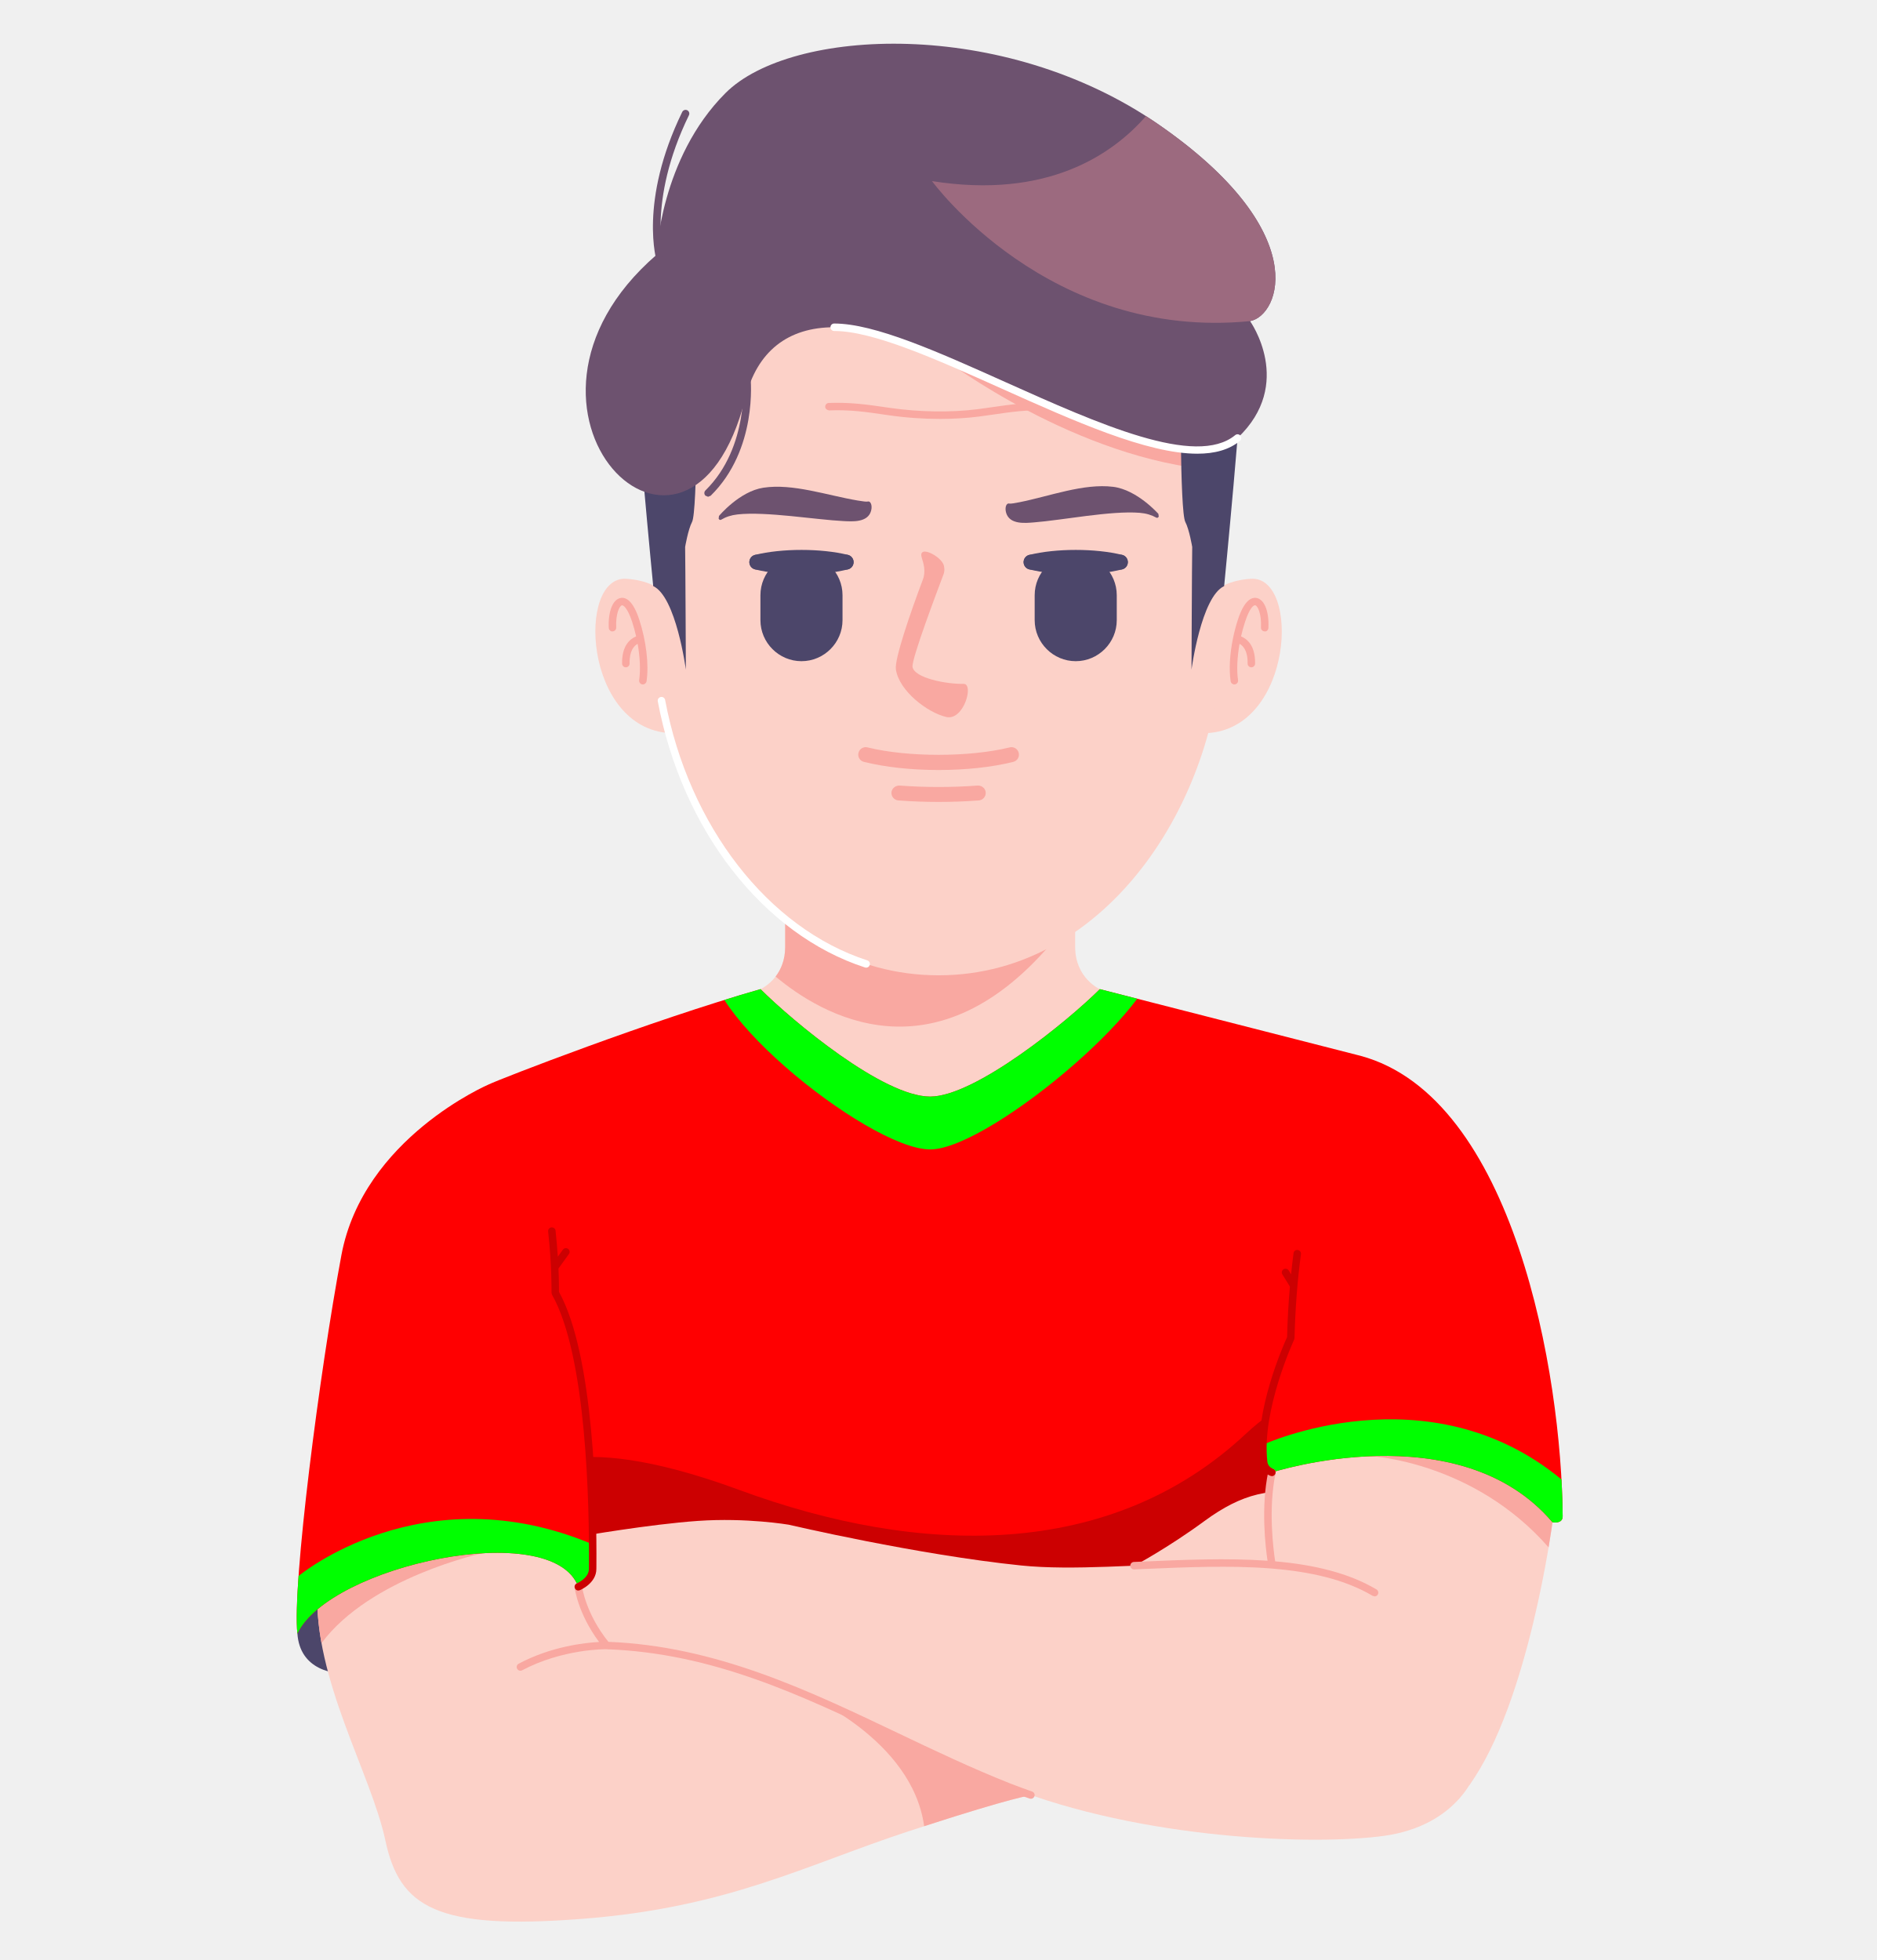
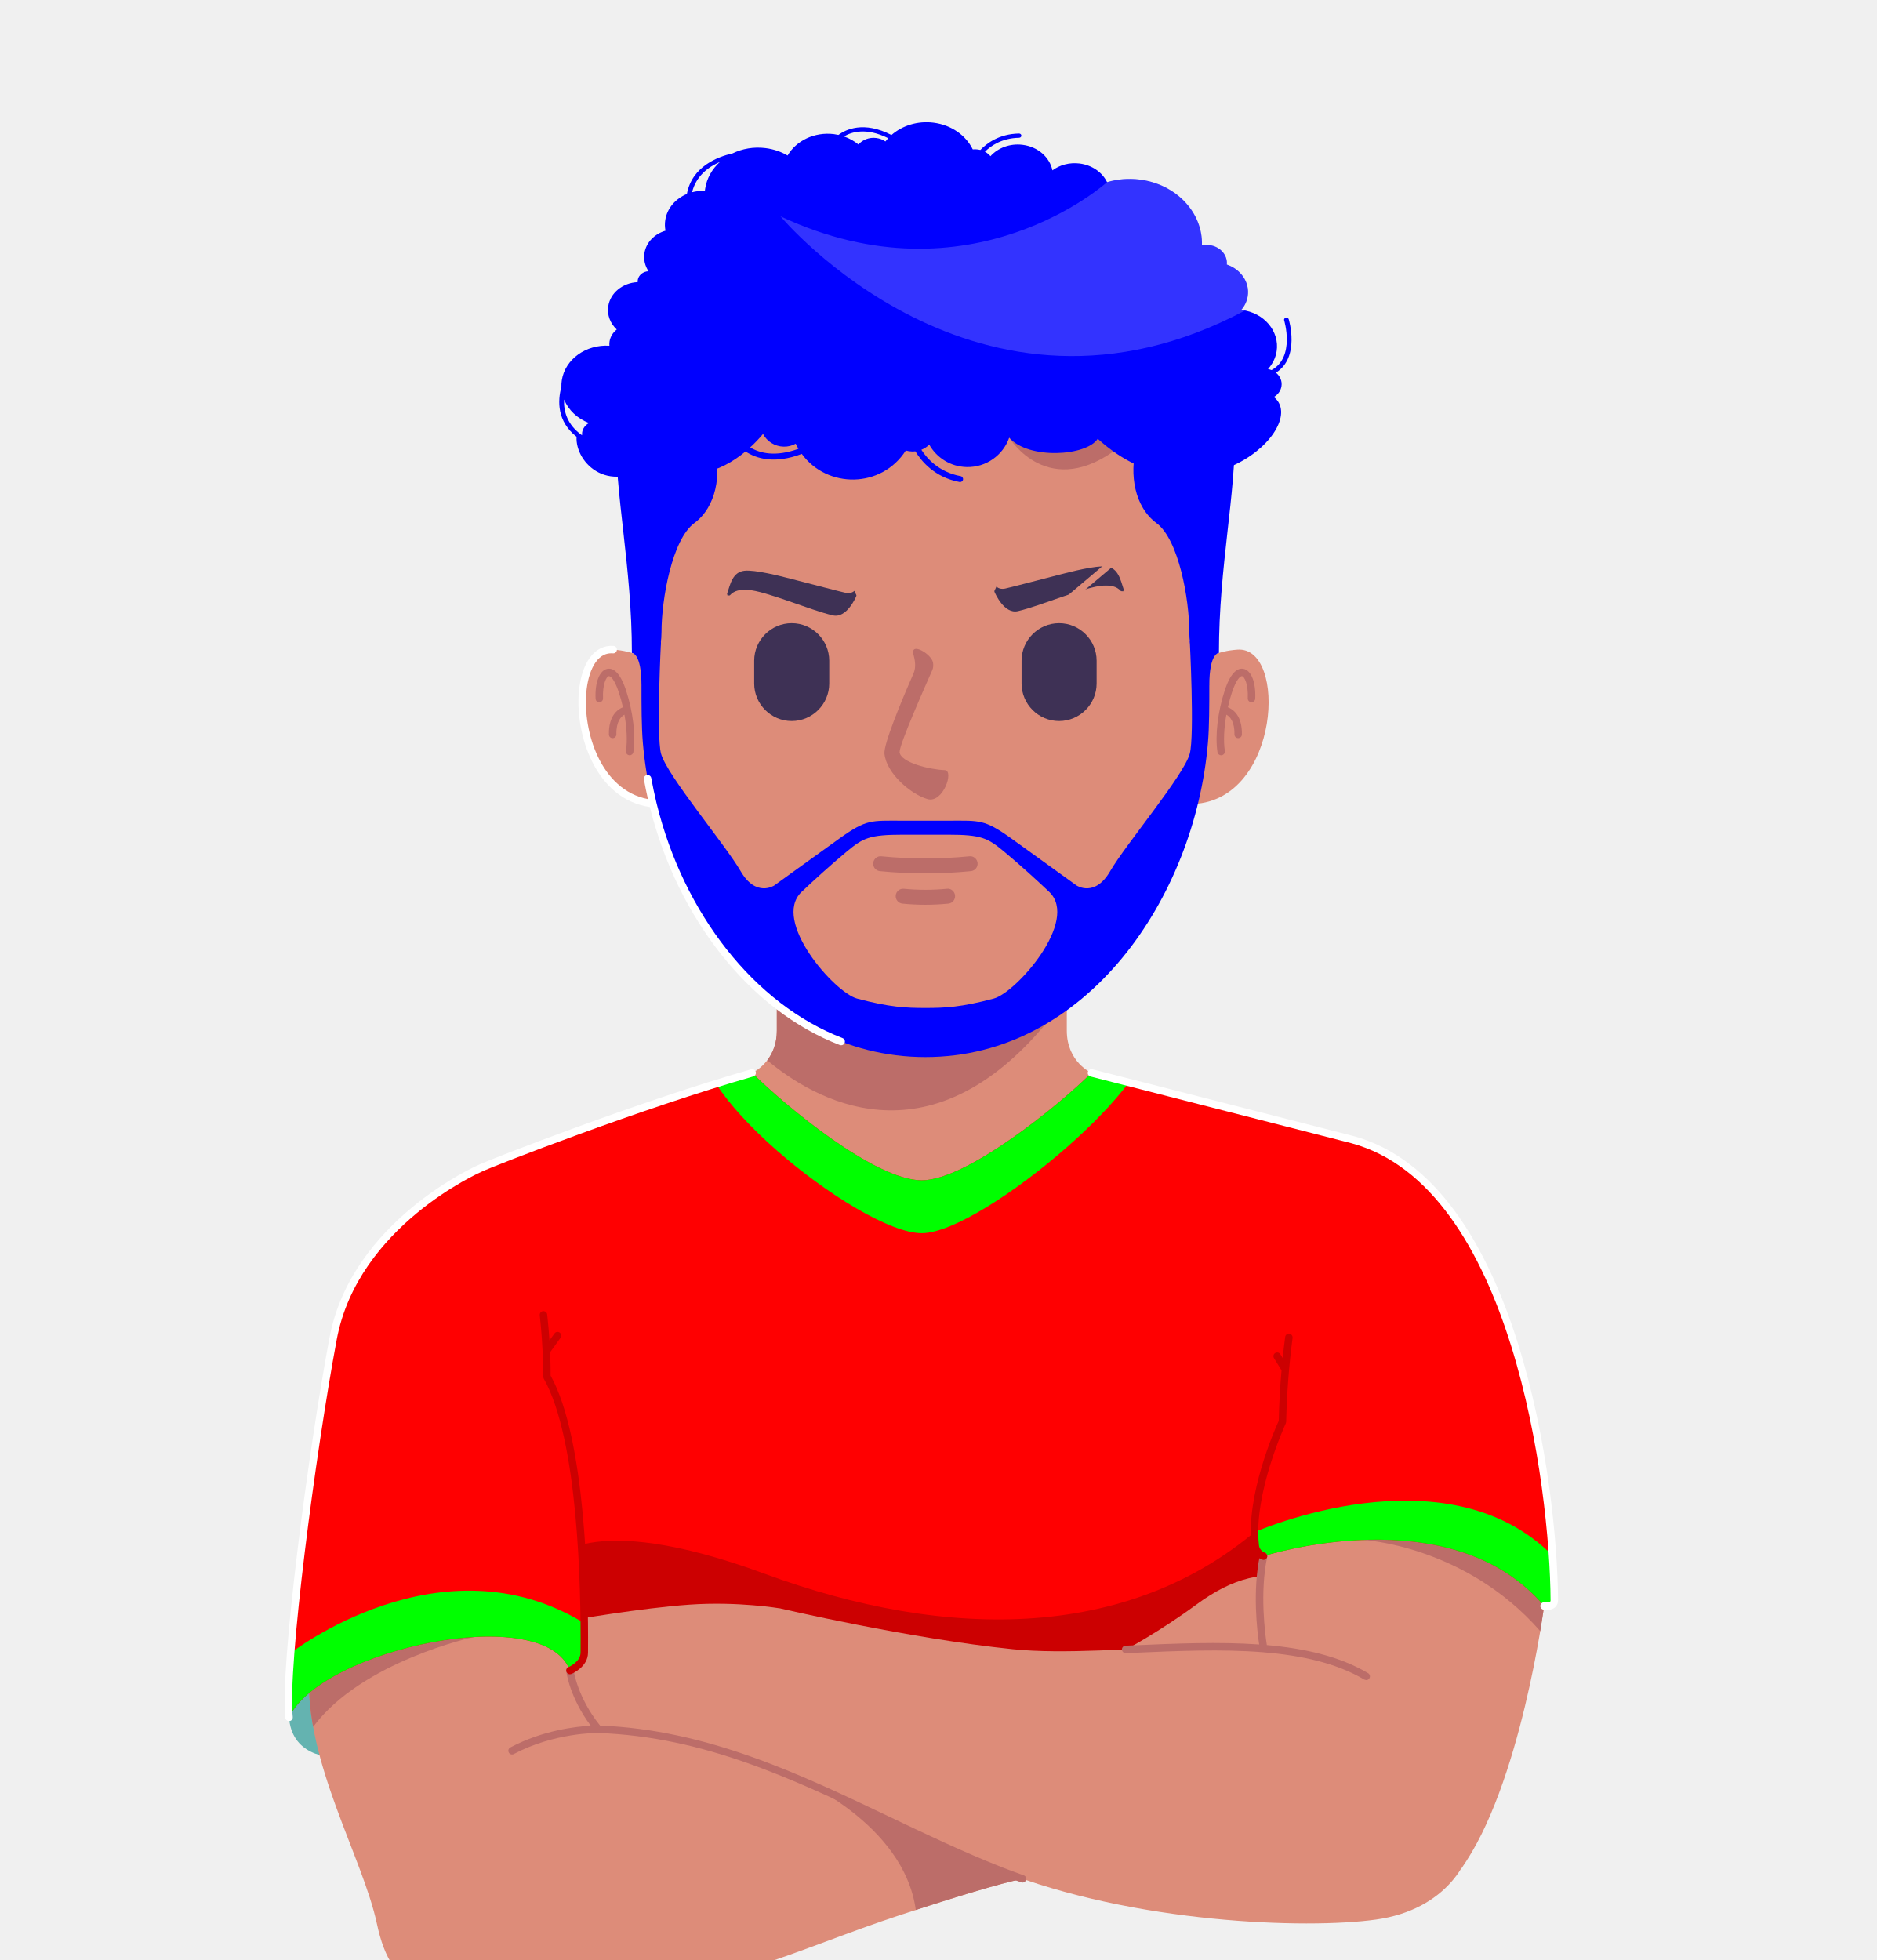
<svg xmlns="http://www.w3.org/2000/svg" width="224" height="234" viewBox="0 0 224 234" fill="none">
-   <path fill-rule="evenodd" clip-rule="evenodd" d="M42.596 199.789C39.719 200.091 35.803 199.293 35.504 195.036C35.203 190.776 39.583 190.528 39.665 190.66C39.751 190.792 42.776 196.204 42.776 196.317L42.596 199.789Z" fill="#4C466A" />
-   <path fill-rule="evenodd" clip-rule="evenodd" d="M93.737 138.085H128.355V121.471C130.487 120.765 132.736 119.904 132.736 119.904L131.299 118.092C131.299 118.092 128.355 116.803 128.355 113.043V81.063H93.737V113.043C93.737 116.803 90.792 118.092 90.792 118.092L89.356 119.904C89.356 119.904 91.604 120.765 93.737 121.471V138.085Z" fill="#FCD1C8" />
-   <path fill-rule="evenodd" clip-rule="evenodd" d="M93.737 102.745V113.043C93.737 114.64 93.205 115.792 92.593 116.587C97.977 121.109 111.735 129.408 126.075 111.948L104.097 99.091C104.097 99.091 98.355 101.144 93.737 102.745Z" fill="#F9A8A1" />
-   <path fill-rule="evenodd" clip-rule="evenodd" d="M58.339 129.472C59.716 128.804 77.651 121.841 90.792 118.092C94.629 121.921 105.413 130.919 111.044 130.919C116.408 130.919 127.464 121.921 131.299 118.092L162.401 126.047V187.827L161.369 199.658H63.24L58.339 129.472Z" fill="#FF0001" />
-   <path fill-rule="evenodd" clip-rule="evenodd" d="M74.749 199.658H63.24L61.753 178.367C62.407 177.188 62.817 176.474 62.817 176.474C62.817 176.474 66.689 169.932 88.276 177.888C109.863 185.844 132.589 186.28 148.713 171.193C164.836 156.109 162.101 190.239 161.159 190.239C160.216 190.239 120.616 194.956 115.525 195.899C112.481 196.46 91.525 198.64 74.749 199.658Z" fill="#CC0001" />
-   <path fill-rule="evenodd" clip-rule="evenodd" d="M94.144 182.029C94.144 182.029 89.139 181.172 83.324 181.577C77.508 181.982 69.26 183.425 69.26 183.425L66.331 188.339L69.396 197.893C69.396 197.893 72.776 199.381 74.443 198.255C76.112 197.127 94.639 187.167 94.144 182.029Z" fill="#FCD1C8" />
-   <path fill-rule="evenodd" clip-rule="evenodd" d="M69.039 189.445C69.039 189.445 69.441 192.849 72.415 196.453L80.8 194.019L108.927 195.731L123.101 214.323C123.101 214.323 120.825 214.57 108.477 218.629C96.125 222.684 86.929 227.735 69.531 229.085C52.132 230.44 47.713 227.735 46.001 219.711C44.288 211.687 37.437 200.509 37.888 189.781C38.339 179.055 55.739 178.963 55.739 178.963C55.739 178.963 69.352 181.035 69.039 189.445Z" fill="#FCD1C8" />
-   <path fill-rule="evenodd" clip-rule="evenodd" d="M110.711 198.07L123.102 214.323C123.102 214.323 121.055 214.546 110.327 218.025C108.893 207.599 96.043 202.287 96.043 202.287L109.24 197.727C109.743 197.84 110.232 197.956 110.711 198.07Z" fill="#F9A8A1" />
-   <path fill-rule="evenodd" clip-rule="evenodd" d="M38.382 196.169C37.996 194.041 37.8 191.904 37.888 189.781C38.216 181.956 47.557 179.791 52.593 179.192L57.576 185.44C57.576 185.44 44.208 188.321 38.382 196.169Z" fill="#F9A8A1" />
-   <path fill-rule="evenodd" clip-rule="evenodd" d="M132.184 188.88L135.441 186.92C135.441 186.92 139.395 184.821 143.812 181.576C148.231 178.332 151.927 177.429 156.615 178.511C161.303 179.593 162.401 185.093 162.401 185.093C162.401 185.093 159.229 193.205 156.344 191.853C153.459 190.503 132.184 188.88 132.184 188.88Z" fill="#FCD1C8" />
-   <path fill-rule="evenodd" clip-rule="evenodd" d="M185.334 181.737C185.334 181.737 182.535 203.268 175.391 213.157L151.852 186.828C151.852 186.828 150.764 180.905 151.842 175.789C152.92 170.672 152.92 170.672 152.92 170.672C152.92 170.672 173.835 166.974 174.827 167.516C175.818 168.057 185.284 176.169 185.334 181.737Z" fill="#FCD1C8" />
-   <path fill-rule="evenodd" clip-rule="evenodd" d="M185.334 181.737C185.334 181.737 185.186 182.872 184.872 184.736C175.919 174.484 163.7 173.849 163.7 173.849L167.522 168.265C171.315 167.7 174.458 167.312 174.827 167.516C175.818 168.057 185.284 176.169 185.334 181.737Z" fill="#F9A8A1" />
-   <path fill-rule="evenodd" clip-rule="evenodd" d="M186.552 181.017C186.44 164.175 180.779 130.987 162.401 126.047C162.401 126.047 154.639 137.203 154.096 159.741C154.096 159.741 150.131 168.216 150.852 174.525C150.852 174.525 150.896 175.427 151.841 175.789C151.841 175.789 174.155 168.576 185.333 181.737C185.333 181.737 186.573 181.987 186.552 181.017Z" fill="#FF0001" />
-   <path fill-rule="evenodd" clip-rule="evenodd" d="M186.552 181.017C186.544 179.656 186.497 178.182 186.412 176.629C170.464 163.423 150.789 172.476 150.768 172.484C150.753 173.181 150.776 173.865 150.852 174.525C150.852 174.525 150.896 175.427 151.841 175.789C151.841 175.789 174.155 168.576 185.333 181.737C185.333 181.737 186.573 181.987 186.552 181.017Z" fill="#00FF00" />
-   <path fill-rule="evenodd" clip-rule="evenodd" d="M58.339 129.472C58.339 129.472 43.375 135.861 40.76 149.836C38.147 163.808 34.872 189.177 35.504 195.036C39.339 186.896 65.981 181.132 69.039 189.445C69.039 189.445 70.751 188.746 70.751 187.304C70.751 185.861 71.153 162.911 66.284 154.349C66.284 154.349 66.647 134.339 58.339 129.472Z" fill="#FF0001" />
-   <path fill-rule="evenodd" clip-rule="evenodd" d="M35.642 188.156C35.423 191.246 35.358 193.67 35.504 195.036C39.339 186.896 65.981 181.132 69.039 189.445C69.039 189.445 70.751 188.746 70.751 187.304C70.751 187.028 70.766 185.968 70.756 184.377C50.406 175.801 35.651 188.148 35.642 188.156Z" fill="#00FF00" />
-   <path fill-rule="evenodd" clip-rule="evenodd" d="M94.144 182.029C94.144 182.029 109.557 185.635 121.908 186.899C134.257 188.161 153.461 183.832 164.099 190.143C174.737 196.453 176.901 204.658 176.901 208.353C176.901 212.049 173.653 218 165.271 219.172C156.887 220.344 136.333 219.623 120.375 213.312C104.419 207 90.358 197.084 72.415 196.453L94.144 182.029Z" fill="#FCD1C8" />
-   <path d="M164.099 190.588L163.871 190.525C160.563 188.564 156.427 187.645 151.899 187.272L151.732 187.257C146.856 186.872 141.529 187.103 136.295 187.329L135.401 187.369H135.381C135.145 187.369 134.947 187.182 134.935 186.943C134.925 186.694 135.116 186.489 135.363 186.477L136.256 186.44C141.347 186.217 146.521 185.994 151.319 186.333C151.076 184.708 150.507 179.968 151.407 175.694C151.456 175.456 151.687 175.307 151.935 175.351C152.175 175.404 152.328 175.64 152.279 175.88C151.377 180.157 152.028 185.08 152.232 186.404C156.777 186.804 160.945 187.755 164.325 189.758C164.536 189.885 164.607 190.158 164.481 190.369C164.399 190.509 164.251 190.588 164.099 190.588ZM123.071 214.755L122.924 214.732C122.008 214.413 121.101 214.077 120.212 213.727C115.597 211.901 111.084 209.746 106.717 207.667C95.59 202.358 85.079 197.346 72.404 196.9C72.273 196.885 67.139 196.858 62.339 199.411C62.124 199.528 61.852 199.446 61.737 199.227C61.621 199.011 61.703 198.74 61.922 198.625C65.792 196.568 69.773 196.125 71.519 196.031C68.995 192.643 68.612 189.632 68.596 189.497C68.568 189.252 68.743 189.032 68.987 189.003C69.219 188.976 69.454 189.148 69.481 189.392C69.484 189.424 69.901 192.623 72.633 196.016C85.409 196.516 96.435 201.776 107.101 206.861C111.453 208.937 115.953 211.082 120.539 212.899C121.42 213.245 122.312 213.575 123.216 213.889C123.448 213.969 123.571 214.224 123.492 214.456C123.427 214.64 123.256 214.755 123.071 214.755Z" fill="#F9A8A1" />
-   <path d="M151.841 176.235L151.684 176.204C150.479 175.744 150.409 174.596 150.407 174.548C149.711 168.481 153.213 160.599 153.653 159.637C153.704 157.6 153.816 155.581 153.989 153.603L153.089 152.146C152.959 151.937 153.024 151.664 153.233 151.533C153.445 151.407 153.716 151.468 153.847 151.677L154.128 152.135C154.216 151.287 154.315 150.446 154.424 149.615C154.456 149.372 154.649 149.203 154.924 149.232C155.168 149.265 155.34 149.489 155.308 149.733C154.881 152.953 154.624 156.325 154.541 159.752L154.5 159.929C154.461 160.013 150.595 168.365 151.295 174.476C151.301 174.563 151.361 175.127 152 175.372C152.232 175.458 152.347 175.716 152.257 175.946C152.191 176.125 152.021 176.235 151.841 176.235ZM69.039 189.891C68.865 189.891 68.699 189.787 68.628 189.615C68.533 189.388 68.644 189.127 68.87 189.032C68.884 189.027 70.305 188.425 70.305 187.304L70.308 186.981C70.363 179.664 70.041 161.857 65.897 154.568L65.839 154.34C65.84 154.307 65.891 151.107 65.435 147.023C65.409 146.779 65.587 146.56 65.829 146.531C66.084 146.523 66.295 146.681 66.323 146.925C66.445 148.039 66.533 149.089 66.593 150.031L67.196 149.196C67.339 148.995 67.617 148.951 67.816 149.096C68.016 149.239 68.063 149.517 67.917 149.717L66.671 151.445C66.734 152.882 66.733 153.896 66.732 154.235C70.925 161.773 71.253 179.632 71.199 186.988L71.196 187.304C71.196 189.027 69.29 189.824 69.207 189.856L69.039 189.891Z" fill="#CC0001" />
-   <path fill-rule="evenodd" clip-rule="evenodd" d="M86.475 119.383C88.084 121.891 90.721 124.709 93.737 127.352C99.765 132.64 107.292 137.229 111.044 137.229C114.68 137.229 122.159 132.417 128.355 126.973C131.299 124.388 133.953 121.66 135.768 119.237L131.299 118.092C127.464 121.921 116.408 130.919 111.044 130.919C105.413 130.919 94.629 121.921 90.792 118.092C89.399 118.489 87.951 118.923 86.475 119.383Z" fill="#00FF00" />
-   <path fill-rule="evenodd" clip-rule="evenodd" d="M80.012 87.525C69.691 86.989 68.817 68.697 74.779 69.101C79.74 69.435 80.781 72.596 81.109 73.927C81.438 75.253 80.012 87.525 80.012 87.525Z" fill="#FCD1C8" />
-   <path fill-rule="evenodd" clip-rule="evenodd" d="M144.084 87.525C154.404 86.989 155.276 68.697 149.318 69.101C144.355 69.435 143.315 72.596 142.987 73.927C142.658 75.253 144.084 87.525 144.084 87.525Z" fill="#FCD1C8" />
-   <path fill-rule="evenodd" clip-rule="evenodd" d="M145.944 51.713V75.127C145.944 94.856 132.495 116.44 112.051 116.44C91.604 116.44 78.156 94.856 78.156 75.127V51.713C78.156 7.172 145.944 7.172 145.944 51.713Z" fill="#FCD1C8" />
-   <path fill-rule="evenodd" clip-rule="evenodd" d="M145.944 53.04V56.176C145.705 56.164 145.451 56.148 145.18 56.128C128.587 54.904 112.781 42.915 112.781 42.915L119.628 42.08C119.628 42.08 138.385 48.877 145.944 53.04Z" fill="#F9A8A1" />
-   <path fill-rule="evenodd" clip-rule="evenodd" d="M112.685 67.532C112.763 67.867 112.76 68.237 112.661 68.507C111.953 70.404 108.845 78.556 108.937 79.607C109.143 80.956 112.997 81.689 115.037 81.645C116.301 81.62 115.06 86.079 112.969 85.599C110.737 85.087 107.336 82.5 106.952 79.919C106.767 78.675 108.74 72.997 110.183 69.164C110.552 68.18 110.235 67.217 110.041 66.587C109.541 64.939 112.429 66.425 112.685 67.532Z" fill="#F9A8A1" />
-   <path d="M147.357 81.712C147.141 81.712 146.951 81.555 146.917 81.333C146.705 79.915 146.812 78.075 147.195 76.215L147.2 76.189C147.352 75.451 147.547 74.705 147.781 73.983C148.547 71.641 149.415 71.281 150.013 71.391C150.945 71.563 151.515 72.993 151.425 74.955C151.417 75.2 151.197 75.441 150.961 75.379C150.715 75.367 150.525 75.16 150.536 74.913C150.612 73.248 150.139 72.32 149.855 72.268C149.668 72.213 149.188 72.552 148.631 74.26C148.447 74.82 148.289 75.399 148.157 75.979C148.812 76.24 149.876 77.008 149.833 79.232C149.828 79.476 149.629 79.669 149.387 79.669H149.377C149.132 79.664 148.936 79.46 148.941 79.216C148.972 77.669 148.385 77.085 147.979 76.865C147.696 78.463 147.621 80.017 147.799 81.2C147.835 81.445 147.667 81.671 147.424 81.708L147.357 81.712Z" fill="#F9A8A1" />
-   <path d="M76.744 81.712L76.677 81.708C76.435 81.671 76.266 81.445 76.303 81.2C76.479 80.017 76.407 78.463 76.123 76.867C75.712 77.088 75.131 77.675 75.159 79.216C75.164 79.46 74.968 79.664 74.722 79.669H74.713C74.472 79.669 74.273 79.476 74.268 79.232C74.224 77.008 75.291 76.24 75.943 75.979C75.812 75.399 75.653 74.82 75.472 74.26C74.919 72.565 74.411 72.235 74.248 72.268C73.962 72.32 73.49 73.248 73.564 74.913C73.576 75.16 73.385 75.367 73.14 75.379C72.918 75.432 72.686 75.2 72.675 74.955C72.587 72.993 73.153 71.563 74.09 71.391C74.686 71.28 75.555 71.645 76.317 73.983C77.148 76.528 77.481 79.347 77.186 81.333C77.151 81.555 76.962 81.712 76.744 81.712Z" fill="#F9A8A1" />
-   <path fill-rule="evenodd" clip-rule="evenodd" d="M75.708 41.747C75.743 47.117 77.981 69.973 77.981 69.973C80.725 71.253 81.879 79.945 81.879 79.945C81.879 79.945 81.825 67.096 81.792 65.299C81.792 65.299 82.144 63.213 82.619 62.313C83.277 61.065 83.227 44.183 83.055 43.856C82.388 42.6 83.763 42.448 83.74 42.445L75.708 41.747Z" fill="#4C466A" />
-   <path d="M112.051 91.929C108.779 91.929 105.696 91.593 103.135 90.959C102.656 90.841 102.365 90.356 102.484 89.879C102.604 89.401 103.091 89.111 103.564 89.229C108.339 90.413 115.761 90.413 120.537 89.229C121.013 89.109 121.499 89.401 121.617 89.879C121.736 90.356 121.445 90.841 120.968 90.959C118.407 91.593 115.323 91.929 112.051 91.929Z" fill="#F9A8A1" />
-   <path d="M112.052 95.741C110.432 95.741 108.815 95.681 107.245 95.56C106.756 95.523 106.388 95.093 106.424 94.603C106.465 94.113 106.909 93.773 107.383 93.784C110.431 94.017 113.669 94.017 116.716 93.784C117.22 93.775 117.637 94.113 117.675 94.603C117.711 95.093 117.344 95.523 116.855 95.56C115.287 95.681 113.669 95.741 112.052 95.741Z" fill="#F9A8A1" />
-   <path fill-rule="evenodd" clip-rule="evenodd" d="M128.42 66.157H128.423C131.115 66.157 133.32 68.361 133.32 71.057V74.039C133.32 76.735 131.115 78.937 128.423 78.937H128.42C125.727 78.937 123.521 76.735 123.521 74.039V71.057C123.521 68.361 125.727 66.157 128.42 66.157Z" fill="#4C466A" />
-   <path d="M133.756 68.003L133.539 67.976C130.661 67.264 126.18 67.264 123.303 67.976C122.82 68.096 122.343 67.804 122.224 67.327C122.104 66.849 122.396 66.364 122.872 66.247C126.071 65.455 130.771 65.455 133.969 66.247C134.445 66.364 134.737 66.849 134.617 67.327C134.517 67.732 134.153 68.003 133.756 68.003Z" fill="#4C466A" />
-   <path d="M128.421 68.583C126.383 68.583 124.467 68.372 122.872 67.976C122.396 67.856 122.104 67.375 122.224 66.897C122.343 66.419 122.823 66.127 123.303 66.247C126.169 66.96 130.671 66.96 133.539 66.247C134.019 66.125 134.499 66.419 134.617 66.897C134.737 67.375 134.445 67.856 133.969 67.976C132.375 68.372 130.457 68.583 128.421 68.583Z" fill="#4C466A" />
-   <path fill-rule="evenodd" clip-rule="evenodd" d="M95.683 66.157H95.68C92.985 66.157 90.781 68.361 90.781 71.057V74.039C90.781 76.735 92.985 78.937 95.68 78.937H95.683C98.375 78.937 100.581 76.735 100.581 74.039V71.057C100.581 68.361 98.375 66.157 95.683 66.157Z" fill="#4C466A" />
-   <path d="M101.016 68.003L100.8 67.976C97.923 67.264 93.44 67.264 90.563 67.976C90.087 68.096 89.601 67.804 89.484 67.327C89.365 66.849 89.656 66.364 90.133 66.247C93.329 65.455 98.032 65.455 101.229 66.247C101.705 66.364 101.997 66.849 101.877 67.327C101.777 67.732 101.415 68.003 101.016 68.003Z" fill="#4C466A" />
-   <path d="M95.681 68.583C93.644 68.583 91.727 68.372 90.133 67.976C89.656 67.856 89.365 67.375 89.484 66.897C89.601 66.419 90.088 66.127 90.563 66.247C93.429 66.96 97.931 66.96 100.8 66.247C101.273 66.125 101.759 66.419 101.877 66.897C101.997 67.375 101.705 67.856 101.229 67.976C99.636 68.372 97.717 68.583 95.681 68.583Z" fill="#4C466A" />
-   <path fill-rule="evenodd" clip-rule="evenodd" d="M148.415 41.747C148.379 47.117 146.14 69.973 146.14 69.973C143.397 71.253 142.243 79.945 142.243 79.945C142.243 79.945 142.295 67.096 142.328 65.299C142.328 65.299 141.979 63.213 141.504 62.313C140.844 61.065 140.896 44.183 141.068 43.856C141.732 42.6 140.357 42.448 140.381 42.445L148.415 41.747Z" fill="#4C466A" />
-   <path d="M112.211 50.013C110.188 50.013 108.104 49.867 106.079 49.573L105.437 49.481C103.477 49.193 101.453 48.893 98.977 48.997C98.747 48.969 98.521 48.815 98.512 48.571C98.503 48.323 98.693 48.117 98.939 48.107C101.501 48.013 103.565 48.307 105.565 48.599L106.205 48.692C109.753 49.203 113.483 49.26 116.712 48.853C117.328 48.776 117.928 48.687 118.531 48.599C120.533 48.307 122.599 48.015 125.161 48.107C125.408 48.117 125.599 48.323 125.589 48.571C125.58 48.815 125.372 48.965 125.125 48.997C122.653 48.892 120.624 49.195 118.66 49.481C118.052 49.571 117.444 49.659 116.823 49.737C115.365 49.921 113.808 50.013 112.211 50.013Z" fill="#F9A8A1" />
-   <path fill-rule="evenodd" clip-rule="evenodd" d="M147.74 52.293C154.587 45.809 149.232 38.337 149.232 38.337C152.812 37.68 156.789 27.639 138.283 14.84C119.776 2.041 94.423 3.301 86.618 11.103C78.812 18.904 78.384 30.417 78.384 30.417C56.929 48.96 82.254 74.261 88.987 47.508C90.38 41.963 94.046 39.069 99.584 39.069C111.139 39.069 139.417 59.167 147.74 52.293Z" fill="#6D526F" />
-   <path fill-rule="evenodd" clip-rule="evenodd" d="M149.232 38.337C152.812 37.68 156.789 27.639 138.283 14.84C137.795 14.503 137.303 14.18 136.808 13.861C132.849 18.404 125.081 23.809 111.263 21.621C111.263 21.621 125.159 40.721 149.232 38.337Z" fill="#9C6A7F" />
-   <path d="M78.875 31.732C78.686 31.732 78.51 31.609 78.451 31.419C78.358 31.124 76.24 24.056 81.445 13.364C81.555 13.143 81.824 13.055 82.039 13.16C82.26 13.267 82.353 13.533 82.246 13.755C77.196 24.129 79.279 31.083 79.3 31.151C79.374 31.388 79.244 31.636 79.01 31.711L78.875 31.732ZM84.532 59.309L84.213 59.176C84.041 59 84.044 58.719 84.22 58.547C89.513 53.344 88.718 45.18 88.708 45.096C88.683 44.852 88.86 44.632 89.106 44.607C89.356 44.58 89.568 44.757 89.595 45.003C89.633 45.353 90.451 53.672 84.844 59.183L84.532 59.309Z" fill="#6D526F" />
-   <path fill-rule="evenodd" clip-rule="evenodd" d="M120.115 61.232C120.067 61.069 120.044 60.905 120.043 60.763C120.043 60.6 120.071 60.456 120.12 60.347C120.205 60.164 120.336 60.072 120.503 60.121C120.62 60.153 121.082 60.084 121.706 59.96C125.304 59.244 129.368 57.683 132.892 58.12C135.76 58.476 138.279 61.341 138.287 61.349L138.334 61.664C138.283 61.8 138.152 61.861 138.044 61.801C137.472 61.484 136.839 61.289 136.072 61.225C132.659 60.94 126.716 62.119 123.44 62.367C122.43 62.447 120.544 62.663 120.115 61.232Z" fill="#6D526F" />
-   <path fill-rule="evenodd" clip-rule="evenodd" d="M103.992 60.98C104.036 60.817 104.055 60.653 104.051 60.509C104.047 60.349 104.015 60.203 103.961 60.096C103.872 59.915 103.739 59.829 103.573 59.88C103.459 59.916 102.995 59.861 102.365 59.752C98.751 59.139 94.644 57.692 91.133 58.227C88.276 58.66 85.838 61.593 85.831 61.603L85.792 61.919C85.847 62.055 85.979 62.112 86.087 62.049C86.648 61.715 87.275 61.503 88.041 61.417C91.444 61.036 97.419 62.052 100.7 62.211C101.709 62.257 103.603 62.424 103.992 60.98Z" fill="#6D526F" />
-   <path d="M142.935 54.167C136.912 54.167 128.148 50.237 119.601 46.404C111.701 42.861 104.243 39.516 99.584 39.516C99.339 39.516 99.139 39.315 99.139 39.069C99.139 38.823 99.339 38.624 99.584 38.624C104.432 38.624 111.979 42.008 119.967 45.591C131.177 50.62 142.769 55.817 147.457 51.951C147.647 51.793 147.925 51.82 148.084 52.011C148.24 52.199 148.213 52.48 148.024 52.637C146.724 53.711 144.988 54.167 142.935 54.167ZM103.407 115.528L103.268 115.505C91.128 111.571 81.417 99.099 78.528 83.733C78.481 83.492 78.643 83.257 78.883 83.213C79.139 83.169 79.357 83.328 79.404 83.569C82.235 98.617 91.708 110.823 103.543 114.659C103.777 114.735 103.905 114.984 103.828 115.219C103.768 115.407 103.593 115.528 103.407 115.528Z" fill="white" />
+   <g clip-path="url(#clip0_1_1358)">
+     <path fill-rule="evenodd" clip-rule="evenodd" d="M41.598 209.787C38.72 210.089 34.804 209.292 34.504 205.033C34.207 200.776 38.585 200.525 38.668 200.659C38.752 200.79 41.778 206.202 41.778 206.314L41.598 209.787Z" fill="#64B3B0" />
+     <path fill-rule="evenodd" clip-rule="evenodd" d="M92.739 148.085H127.356V131.468C129.488 130.763 131.737 129.901 131.737 129.901L130.299 128.091C130.299 128.091 127.356 126.801 127.356 123.041V91.063H92.739V123.041C92.739 126.801 89.795 128.091 89.795 128.091L88.357 129.901C88.357 129.901 90.605 130.763 92.739 131.468V148.085Z" fill="#DD8C79" />
+     <path fill-rule="evenodd" clip-rule="evenodd" d="M92.737 112.744V123.041C92.737 124.637 92.207 125.791 91.595 126.585C96.979 131.107 110.736 139.407 125.077 121.947L103.099 109.088C103.099 109.088 97.356 111.143 92.737 112.744Z" fill="#BC6D69" />
+     <path fill-rule="evenodd" clip-rule="evenodd" d="M57.34 139.471C58.718 138.804 76.653 131.839 89.795 128.091C93.629 131.919 104.416 140.916 110.045 140.916C115.409 140.916 126.465 131.919 130.299 128.091L161.401 136.044V197.824L160.371 209.659H62.241L57.34 139.471Z" fill="#FF0001" />
+     <path fill-rule="evenodd" clip-rule="evenodd" d="M161.401 178.372V197.824L161.163 200.553C151.672 201.623 122.827 205.101 118.533 205.896C115.491 206.459 94.536 208.637 77.759 209.659H62.241L61.219 195.028C63.562 190.402 65.827 186.471 65.827 186.471C65.827 186.471 69.7 179.931 91.285 187.888C112.871 195.844 135.599 196.278 151.723 181.192C156.327 176.884 159.392 176.594 161.401 178.372Z" fill="#CC0001" />
+     <path fill-rule="evenodd" clip-rule="evenodd" d="M93.144 192.028C93.144 192.028 88.14 191.171 82.324 191.576C76.509 191.981 68.262 193.424 68.262 193.424L65.332 198.337L68.397 207.893C68.397 207.893 71.778 209.38 73.445 208.252C75.114 207.125 93.639 197.165 93.144 192.028Z" fill="#DD8C79" />
+     <path fill-rule="evenodd" clip-rule="evenodd" d="M68.038 199.444C68.038 199.444 68.443 202.847 71.418 206.453L79.801 204.017L107.927 205.729L122.103 224.32C122.103 224.32 119.828 224.569 107.479 228.627C95.127 232.684 85.931 237.732 68.533 239.085C51.134 240.437 46.715 237.732 45.003 229.709C43.288 221.687 36.439 210.508 36.889 199.78C37.34 189.052 54.739 188.96 54.739 188.96C54.739 188.96 68.352 191.033 68.038 199.444Z" fill="#DD8C79" />
+     <path fill-rule="evenodd" clip-rule="evenodd" d="M109.711 208.069L122.103 224.32C122.103 224.32 120.059 224.547 109.328 228.023C107.895 217.597 95.043 212.284 95.043 212.284L108.244 207.724C108.743 207.837 109.233 207.953 109.711 208.069Z" fill="#BC6D69" />
+     <path fill-rule="evenodd" clip-rule="evenodd" d="M37.382 206.168C36.996 204.039 36.801 201.901 36.889 199.78C37.218 191.956 46.559 189.789 51.594 189.19L56.577 195.438C56.577 195.438 43.21 198.32 37.382 206.168Z" fill="#BC6D69" />
+     <path fill-rule="evenodd" clip-rule="evenodd" d="M131.184 198.877L134.443 196.919C134.443 196.919 138.397 194.82 142.815 191.575C147.231 188.331 150.925 187.428 155.616 188.511C160.304 189.594 161.401 195.09 161.401 195.09C161.401 195.09 158.231 203.206 155.345 201.851C152.461 200.5 131.184 198.877 131.184 198.877Z" fill="#DD8C79" />
+     <path fill-rule="evenodd" clip-rule="evenodd" d="M184.335 191.736C184.335 191.736 181.537 213.265 174.392 223.156L150.853 196.828C150.853 196.828 149.767 190.904 150.843 185.787C151.921 180.669 151.921 180.669 151.921 180.669C151.921 180.669 172.836 176.971 173.827 177.513C174.819 178.055 184.285 186.167 184.335 191.736Z" fill="#DD8C79" />
+     <path fill-rule="evenodd" clip-rule="evenodd" d="M184.335 191.736C184.335 191.736 184.187 192.869 183.873 194.735C174.919 184.483 162.703 183.847 162.703 183.847L166.523 178.265C170.316 177.699 173.459 177.312 173.827 177.513C174.819 178.055 184.285 186.167 184.335 191.736Z" fill="#BC6D69" />
+     <path fill-rule="evenodd" clip-rule="evenodd" d="M185.555 191.016C185.441 174.173 179.78 140.984 161.401 136.044C161.401 136.044 153.64 147.203 153.097 169.739C153.097 169.739 149.132 178.214 149.853 184.524C149.853 184.524 149.897 185.425 150.843 185.787C150.843 185.787 173.156 178.575 184.335 191.736C184.335 191.736 185.575 191.985 185.555 191.016Z" fill="#FF0001" />
+     <path fill-rule="evenodd" clip-rule="evenodd" d="M185.555 191.016C185.543 189.396 185.481 187.623 185.361 185.736C172.567 172.823 149.788 182.911 149.764 182.921C149.767 183.465 149.793 184.002 149.853 184.524C149.853 184.524 149.897 185.425 150.843 185.787C150.843 185.787 173.156 178.575 184.335 191.736C184.335 191.736 185.575 191.985 185.555 191.016Z" fill="#00FF00" />
+     <path fill-rule="evenodd" clip-rule="evenodd" d="M57.34 139.471C57.34 139.471 42.378 145.86 39.763 159.833C37.147 173.807 33.874 199.175 34.504 205.033C38.339 196.896 64.984 191.132 68.038 199.444C68.038 199.444 69.751 198.744 69.751 197.301C69.751 195.859 70.154 172.909 65.285 164.347C65.285 164.347 65.65 144.339 57.34 139.471Z" fill="#FF0001" />
+     <path fill-rule="evenodd" clip-rule="evenodd" d="M34.699 197.356C34.435 200.828 34.345 203.555 34.504 205.033C38.339 196.896 64.984 191.132 68.038 199.444C68.038 199.444 69.751 198.744 69.751 197.301C69.751 196.995 69.77 195.704 69.751 193.787C52.655 183.312 34.699 197.356 34.699 197.356Z" fill="#00FF00" />
+     <path fill-rule="evenodd" clip-rule="evenodd" d="M93.144 192.028C93.144 192.028 108.559 195.633 120.911 196.896C133.26 198.159 152.463 193.831 163.1 200.14C173.739 206.453 175.901 214.656 175.901 218.351C175.901 222.047 172.655 228 164.272 229.171C155.887 230.341 135.335 229.621 119.377 223.311C103.421 217 89.359 207.083 71.418 206.453L93.144 192.028Z" fill="#DD8C79" />
+     <path d="M163.1 200.585L162.873 200.523C159.564 198.563 155.429 197.645 150.903 197.271L150.733 197.255C145.856 196.867 140.536 197.1 135.304 197.328L134.403 197.367H134.381C134.145 197.367 133.948 197.181 133.936 196.941C133.927 196.695 134.117 196.487 134.364 196.476L135.264 196.437C140.352 196.216 145.528 195.992 150.321 196.331C150.076 194.706 149.509 189.967 150.408 185.695C150.457 185.455 150.695 185.302 150.935 185.351C151.176 185.401 151.329 185.637 151.279 185.878C150.377 190.16 151.029 195.077 151.236 196.402C155.78 196.801 159.947 197.752 163.327 199.757C163.537 199.883 163.608 200.156 163.483 200.367C163.4 200.508 163.253 200.585 163.1 200.585ZM122.072 224.755L121.925 224.731C121.009 224.411 120.103 224.076 119.212 223.724C114.6 221.901 110.085 219.747 105.72 217.664C94.592 212.356 84.081 207.345 71.406 206.899C71.273 206.885 66.139 206.859 61.34 209.409C61.127 209.528 60.855 209.445 60.739 209.226C60.622 209.008 60.705 208.739 60.922 208.625C64.793 206.567 68.775 206.124 70.52 206.029C67.996 202.641 67.613 199.631 67.598 199.497C67.567 199.252 67.741 199.031 67.986 199.002C68.231 198.968 68.452 199.145 68.481 199.39C68.484 199.421 68.903 202.621 71.637 206.014C84.411 206.514 95.436 211.775 106.103 216.86C110.455 218.937 114.956 221.083 119.54 222.897C120.421 223.244 121.315 223.575 122.217 223.888C122.449 223.968 122.572 224.224 122.492 224.456C122.428 224.639 122.256 224.755 122.072 224.755Z" fill="#BC6D69" />
+     <path d="M68.038 199.889C67.865 199.889 67.699 199.785 67.628 199.613C67.534 199.385 67.642 199.125 67.869 199.031C67.884 199.025 69.306 198.423 69.306 197.301L69.309 196.978C69.362 189.663 69.043 171.856 64.899 164.565L64.84 164.337C64.84 164.304 64.892 161.104 64.436 157.023C64.41 156.778 64.587 156.559 64.831 156.529C65.069 156.523 65.296 156.68 65.323 156.924C65.447 158.037 65.535 159.087 65.595 160.028L66.197 159.194C66.34 158.992 66.619 158.948 66.817 159.094C67.017 159.236 67.062 159.514 66.918 159.714L65.672 161.443C65.734 162.88 65.734 163.893 65.732 164.232C69.928 171.772 70.254 189.632 70.198 196.987L70.197 197.301C70.197 199.024 68.288 199.823 68.207 199.856L68.038 199.889Z" fill="#CC0001" />
+     <path fill-rule="evenodd" clip-rule="evenodd" d="M85.475 129.381C87.084 131.889 89.725 134.708 92.737 137.351C98.767 142.64 106.292 147.228 110.045 147.228C113.681 147.228 121.159 142.416 127.356 136.973C130.299 134.387 132.955 131.659 134.769 129.235L130.299 128.091C126.465 131.919 115.409 140.917 110.045 140.917C104.416 140.917 93.629 131.919 89.795 128.091C88.4 128.489 86.952 128.921 85.475 129.381Z" fill="#00FF00" />
+     <path d="M150.843 186.232L150.685 186.202C149.48 185.744 149.411 184.595 149.408 184.547C148.712 178.478 152.215 170.596 152.655 169.636C152.705 167.599 152.816 165.58 152.991 163.601L152.091 162.145C151.96 161.935 152.025 161.661 152.235 161.531C152.447 161.406 152.717 161.468 152.848 161.677L153.129 162.132C153.217 161.285 153.316 160.445 153.425 159.614C153.457 159.372 153.657 159.2 153.925 159.232C154.168 159.264 154.34 159.487 154.309 159.732C153.883 162.953 153.625 166.325 153.544 169.751L153.501 169.929C153.463 170.013 149.597 178.364 150.296 184.473C150.301 184.563 150.363 185.125 151.001 185.371C151.233 185.459 151.347 185.716 151.259 185.945C151.192 186.124 151.023 186.232 150.843 186.232Z" fill="#CC0001" />
+     <path fill-rule="evenodd" clip-rule="evenodd" d="M78.436 95.984C68.116 95.448 67.244 77.155 73.205 77.557C78.165 77.891 79.205 81.055 79.533 82.383C79.864 83.711 78.436 95.984 78.436 95.984Z" fill="#DD8C79" />
+     <path fill-rule="evenodd" clip-rule="evenodd" d="M142.507 95.984C152.829 95.448 153.703 77.155 147.743 77.557C142.78 77.891 141.74 81.055 141.411 82.383C141.084 83.711 142.507 95.984 142.507 95.984Z" fill="#DD8C79" />
+     <path fill-rule="evenodd" clip-rule="evenodd" d="M144.369 60.172V83.583C144.369 103.313 130.921 124.899 110.476 124.899C90.031 124.899 76.581 103.313 76.581 83.583V60.172C76.581 15.629 144.369 15.629 144.369 60.172Z" fill="#DD8C79" />
+     <path fill-rule="evenodd" clip-rule="evenodd" d="M120.756 50.767L120.481 52.249C120.481 52.249 125.187 60.053 133.767 53.264C142.348 46.476 120.756 50.767 120.756 50.767Z" fill="#BC6D69" />
+     <path fill-rule="evenodd" clip-rule="evenodd" d="M126.433 74.401H126.436C128.899 74.401 130.915 76.415 130.915 78.88V81.604C130.915 84.069 128.899 86.083 126.436 86.083H126.433C123.973 86.083 121.956 84.069 121.956 81.604V78.88C121.956 76.415 123.973 74.401 126.433 74.401Z" fill="#3E3155" />
+     <path fill-rule="evenodd" clip-rule="evenodd" d="M94.517 74.401H94.515C92.052 74.401 90.036 76.415 90.036 78.88V81.604C90.036 84.069 92.052 86.083 94.515 86.083H94.517C96.981 86.083 98.995 84.069 98.995 81.604V78.88C98.995 76.415 96.981 74.401 94.517 74.401Z" fill="#3E3155" />
+     <path fill-rule="evenodd" clip-rule="evenodd" d="M111.383 79.096C111.436 79.403 111.416 79.735 111.312 79.971C110.577 81.648 107.364 88.843 107.396 89.796C107.509 91.023 110.949 91.877 112.791 91.943C113.933 91.981 112.591 95.943 110.728 95.401C108.74 94.829 105.804 92.323 105.588 89.976C105.483 88.847 107.548 83.825 109.043 80.44C109.427 79.572 109.189 78.689 109.045 78.109C108.679 76.599 111.207 78.083 111.383 79.096Z" fill="#BC6D69" />
+     <path d="M145.783 90.169C145.565 90.169 145.375 90.011 145.343 89.789C145.043 87.805 145.376 84.989 146.207 82.44C146.971 80.101 147.844 79.736 148.436 79.848C149.371 80.017 149.939 81.451 149.851 83.411C149.84 83.651 149.643 83.839 149.405 83.839L149.387 83.837C149.141 83.825 148.949 83.619 148.961 83.372C149.036 81.705 148.564 80.777 148.277 80.724C148.111 80.695 147.607 81.023 147.055 82.717C146.871 83.277 146.715 83.855 146.584 84.436C147.236 84.697 148.301 85.464 148.259 87.689C148.255 87.932 148.056 88.125 147.815 88.125H147.805C147.559 88.123 147.364 87.919 147.369 87.672C147.397 86.125 146.812 85.541 146.404 85.323C146.119 86.92 146.045 88.476 146.223 89.657C146.26 89.901 146.092 90.127 145.849 90.164L145.783 90.169Z" fill="#BC6D69" />
+     <path d="M75.17 90.169L75.103 90.164C74.86 90.127 74.692 89.901 74.728 89.657C74.905 88.476 74.832 86.92 74.547 85.325C74.138 85.545 73.555 86.131 73.585 87.672C73.59 87.917 73.392 88.123 73.147 88.125C72.871 88.125 72.697 87.935 72.693 87.689C72.65 85.464 73.715 84.697 74.367 84.436C74.236 83.855 74.08 83.277 73.896 82.717C73.344 81.021 72.85 80.692 72.673 80.724C72.387 80.777 71.916 81.705 71.989 83.372C72.001 83.619 71.81 83.825 71.564 83.837C71.324 83.905 71.111 83.657 71.1 83.411C71.012 81.451 71.58 80.017 72.514 79.848C73.111 79.739 73.981 80.104 74.744 82.44C75.574 84.988 75.908 87.804 75.611 89.789C75.577 90.011 75.387 90.169 75.17 90.169Z" fill="#BC6D69" />
+     <path fill-rule="evenodd" clip-rule="evenodd" d="M110.476 20.377C120.739 20.377 128.591 23.716 135.928 29.593C153.753 43.867 145.517 57.075 145.517 77.956C145.517 77.956 144.369 77.904 144.369 81.832C144.369 81.832 141.98 79.367 141.98 75.456C141.98 71.541 140.717 64.416 138.071 62.459C135.424 60.504 134.821 56.629 135.655 53.369C136.485 50.109 136.212 51.015 136.428 49.709C136.463 49.443 137.272 43.341 133.359 42.795C129.441 42.249 115.579 45.311 110.476 45.311C105.372 45.311 91.509 42.249 87.592 42.795C83.679 43.341 84.487 49.443 84.525 49.709C84.739 51.015 84.463 50.109 85.296 53.369C86.129 56.629 85.527 60.504 82.88 62.459C80.233 64.416 78.971 71.541 78.971 75.456C78.971 79.367 76.581 81.832 76.581 81.832C76.581 77.904 75.434 77.956 75.434 77.956C75.434 57.075 67.198 43.867 85.021 29.593C92.361 23.716 100.213 20.377 110.476 20.377Z" fill="#0000FF" />
+     <path fill-rule="evenodd" clip-rule="evenodd" d="M82.621 22.951C83.103 21 84.571 19.927 85.936 19.337C85.011 20.18 84.371 21.287 84.179 22.544L84.147 22.793C83.619 22.768 83.105 22.825 82.621 22.951ZM69.481 51.967C67.712 50.719 67.272 49.115 67.341 47.7C67.848 48.943 68.918 49.971 70.311 50.503C69.879 50.744 69.567 51.149 69.493 51.637L69.481 51.967ZM100.757 16.293C101.635 15.765 103.397 15.184 106.033 16.5C105.915 16.625 105.804 16.755 105.7 16.889C105.393 16.676 105.023 16.528 104.611 16.476C103.765 16.369 102.965 16.688 102.483 17.253C101.988 16.847 101.405 16.516 100.757 16.293ZM99.564 16.017C97.231 15.724 95.043 16.804 94.023 18.568C93.253 18.117 92.364 17.805 91.392 17.683C89.979 17.505 88.608 17.752 87.447 18.317C85.735 18.7 82.613 19.847 82 23.16C80.648 23.719 79.636 24.859 79.42 26.276C79.352 26.709 79.367 27.136 79.447 27.545C78.145 27.924 77.129 28.937 76.932 30.233C76.814 31.007 77.004 31.755 77.421 32.38C76.778 32.408 76.228 32.841 76.137 33.431L76.128 33.683C74.366 33.757 72.862 34.943 72.614 36.56C72.454 37.615 72.861 38.623 73.629 39.339C73.176 39.695 72.858 40.195 72.767 40.775C72.743 40.944 72.739 41.112 72.751 41.276C69.955 41.103 67.454 42.888 67.068 45.403C67.028 45.661 67.012 45.919 67.02 46.175C66.556 47.884 66.496 50.309 68.83 52.143C68.653 55.287 72.867 59.479 78.373 54.861C81.848 57.836 85.951 56.429 89.001 53.899C90.301 54.759 92.468 55.421 95.72 54.189C98.736 58.336 105.224 58.339 108.135 53.784C108.369 53.853 108.616 53.893 108.869 53.9C109.008 53.903 109.145 53.896 109.277 53.88C109.992 55.064 111.584 56.992 114.553 57.544C114.747 57.577 114.932 57.451 114.968 57.257C115.001 57.065 114.873 56.88 114.681 56.845C112.111 56.367 110.684 54.768 109.996 53.697C110.348 53.556 110.668 53.348 110.936 53.087C111.819 54.648 113.476 55.719 115.4 55.76C117.733 55.815 119.747 54.339 120.481 52.249C122.779 54.883 129.711 54.468 131.048 52.38C143.103 63.351 156.515 50.908 152.073 47.399C152.555 47.119 152.9 46.66 152.984 46.112C153.083 45.487 152.812 44.888 152.321 44.493C155.252 42.668 153.853 38.127 153.848 38.112C153.809 37.976 153.652 37.896 153.501 37.929C153.352 37.965 153.26 38.104 153.301 38.239C153.307 38.252 154.649 42.625 151.799 44.184C151.665 44.129 151.524 44.087 151.376 44.06C151.913 43.464 152.283 42.736 152.408 41.924C152.771 39.544 150.903 37.339 148.233 37.003L148.187 36.997C148.588 36.531 148.864 35.968 148.959 35.345C149.209 33.695 148.135 32.153 146.46 31.583C146.567 30.449 145.66 29.421 144.381 29.261C144.075 29.223 143.772 29.236 143.488 29.296C143.621 25.421 140.46 21.992 136.061 21.437C134.704 21.265 133.379 21.388 132.163 21.747C131.597 20.588 130.392 19.711 128.889 19.52C127.676 19.367 126.512 19.695 125.64 20.341C125.324 18.792 123.928 17.523 122.087 17.292C120.569 17.1 119.132 17.659 118.243 18.649C118.064 18.436 117.84 18.252 117.58 18.115C118.257 17.441 119.579 16.487 121.657 16.451C121.815 16.448 121.939 16.332 121.935 16.192C121.931 16.053 121.803 15.941 121.648 15.944C119.241 15.987 117.751 17.156 117.039 17.903L116.72 17.844C116.52 17.817 116.321 17.816 116.129 17.836C115.321 16.179 113.595 14.919 111.444 14.648C109.531 14.408 107.703 15.001 106.425 16.12C103.099 14.405 100.955 15.471 100.092 16.109C99.921 16.072 99.745 16.041 99.564 16.017ZM91.088 51.809C91.561 52.692 92.481 53.299 93.552 53.323C94.075 53.336 94.567 53.208 94.993 52.971C95.095 53.181 95.204 53.387 95.32 53.581C92.561 54.583 90.704 54.104 89.557 53.412C90.113 52.903 90.629 52.361 91.088 51.809Z" fill="#0000FF" />
+     <path fill-rule="evenodd" clip-rule="evenodd" d="M132.163 21.747C132.163 21.747 115.899 36.481 93.176 25.827C93.176 25.827 116.697 54.063 148.637 37.068C148.504 37.041 148.369 37.019 148.233 37.003L148.187 36.997C148.588 36.531 148.864 35.968 148.959 35.345C149.209 33.695 148.135 32.153 146.46 31.583C146.567 30.449 145.66 29.421 144.381 29.261C144.075 29.223 143.772 29.236 143.488 29.296C143.621 25.421 140.46 21.992 136.061 21.437C134.704 21.265 133.379 21.388 132.163 21.747Z" fill="white" fill-opacity="0.2" />
+     <path fill-rule="evenodd" clip-rule="evenodd" d="M110.476 120.339C112.793 120.339 114.752 120.257 118.647 119.212C121.307 118.5 128.889 109.927 125.251 106.473C123.835 105.129 121.764 103.241 119.843 101.645C117.919 100.048 117.155 99.651 113.2 99.651H110.476H107.752C103.796 99.651 103.033 100.048 101.108 101.645C99.185 103.241 97.116 105.129 95.701 106.473C92.061 109.927 99.645 118.5 102.305 119.212C106.2 120.257 108.157 120.339 110.476 120.339ZM120.707 100.083L120.864 100.195C124.585 102.867 128.523 105.716 128.523 105.716C128.523 105.716 130.697 107.18 132.532 104.007C134.367 100.833 141.341 92.571 142.036 89.973C142.616 87.808 142.036 76.489 142.036 76.489L144.369 81.832C144.369 84.219 144.364 86.796 144.209 88.635C142.647 107.255 129.632 126.203 110.476 126.203C91.317 126.203 78.305 107.255 76.741 88.635C76.587 86.796 76.581 84.219 76.581 81.832L78.913 76.489C78.913 76.489 78.335 87.808 78.913 89.973C79.611 92.571 86.585 100.833 88.42 104.007C90.255 107.18 92.428 105.716 92.428 105.716C92.428 105.716 96.364 102.867 100.088 100.195L100.244 100.083C103.457 97.789 104 97.979 107.645 97.979H110.476H113.309C116.952 97.979 117.493 97.789 120.707 100.083Z" fill="#0000FF" />
+     <path d="M110.476 108.013C109.544 108.013 108.621 107.965 107.732 107.877C107.243 107.829 106.884 107.393 106.933 106.903C106.981 106.415 107.419 106.052 107.909 106.105C109.569 106.271 111.383 106.271 113.04 106.105C113.517 106.036 113.967 106.415 114.015 106.903C114.064 107.393 113.707 107.829 113.217 107.877C112.329 107.965 111.408 108.013 110.476 108.013Z" fill="#BC6D69" />
+     <path d="M110.476 104.268C108.64 104.268 106.812 104.179 105.043 104.001C104.553 103.953 104.197 103.516 104.247 103.025C104.293 102.539 104.752 102.164 105.22 102.229C108.639 102.569 112.307 102.569 115.731 102.229C116.203 102.167 116.656 102.536 116.704 103.025C116.755 103.516 116.397 103.953 115.908 104.001C114.139 104.179 112.311 104.268 110.476 104.268Z" fill="#BC6D69" />
+     <path fill-rule="evenodd" clip-rule="evenodd" d="M121.517 72.964C119.869 73.341 118.793 70.817 118.728 70.675L118.707 70.569L118.957 70.028C118.957 70.028 119.28 70.411 119.981 70.272C120.397 70.189 123.632 69.348 126.551 68.591C127.835 68.257 130.833 67.492 132.085 67.633C133.493 67.792 133.768 69.22 134.152 70.385L134.1 70.596L133.829 70.58C133.272 69.956 132.556 69.88 131.713 69.916C129.627 70.005 124.187 72.357 121.517 72.964Z" fill="#3E3155" />
+     <path fill-rule="evenodd" clip-rule="evenodd" d="M132.64 66.721C132.812 66.576 133.071 66.597 133.216 66.771C133.363 66.943 133.341 67.201 133.168 67.348L127.733 71.943C127.561 72.088 127.303 72.068 127.156 71.896C127.011 71.724 127.032 71.463 127.204 71.317L132.64 66.721Z" fill="#DD8C79" />
+     <path fill-rule="evenodd" clip-rule="evenodd" d="M99.433 73.472C101.08 73.848 102.157 71.325 102.223 71.181L102.244 71.075L101.993 70.537C101.993 70.537 101.671 70.92 100.971 70.781C100.553 70.697 97.319 69.856 94.399 69.099C93.116 68.765 90.117 68.001 88.868 68.14C87.457 68.299 87.184 69.729 86.799 70.893L86.851 71.104L87.121 71.087C87.679 70.463 88.395 70.388 89.236 70.424C91.325 70.513 96.764 72.864 99.433 73.472Z" fill="#3E3155" />
+     <path d="M100.421 124.793L100.26 124.764C89.564 120.655 80.908 109.697 77.577 96.347C71.06 95.393 68.663 87.645 69.106 82.604C69.416 79.067 71.016 76.955 73.233 77.112C73.478 77.128 73.666 77.341 73.647 77.585C73.632 77.832 73.397 78.028 73.173 78.003C71.137 77.836 70.2 80.329 69.994 82.681C69.588 87.284 71.671 94.304 77.351 95.403C77.173 94.625 77.013 93.84 76.871 93.048C76.83 92.804 76.989 92.573 77.232 92.531C77.483 92.487 77.705 92.648 77.749 92.891C77.92 93.845 78.116 94.788 78.34 95.719L78.4 95.969C81.632 109.119 90.105 119.908 100.58 123.932C100.809 124.02 100.925 124.279 100.836 124.508C100.767 124.684 100.599 124.793 100.421 124.793Z" fill="white" />
+     <path d="M184.657 192.211C184.447 192.211 184.284 192.181 184.247 192.173C184.007 192.125 183.851 191.892 183.899 191.651C183.944 191.411 184.179 191.257 184.421 191.299C184.607 191.333 184.929 191.331 185.048 191.229C185.067 191.214 185.113 191.177 185.108 191.025C185.02 177.605 180.564 141.656 161.285 136.473L130.189 128.523C129.951 128.46 129.807 128.219 129.868 127.98C129.927 127.743 130.169 127.607 130.411 127.659L161.512 135.613C181.332 140.941 185.911 177.411 186 191.014C186.009 191.485 185.799 191.764 185.621 191.913C185.331 192.155 184.948 192.211 184.657 192.211ZM34.504 205.48C34.28 205.48 34.087 205.309 34.061 205.083C33.413 199.053 36.783 173.339 39.325 159.749C41.954 145.707 57.015 139.125 57.166 139.06C58.53 138.4 76.394 131.451 89.672 127.663C89.913 127.599 90.155 127.732 90.223 127.968C90.291 128.205 90.152 128.452 89.919 128.519C76.684 132.293 58.908 139.205 57.535 139.872C57.369 139.943 42.741 146.347 40.202 159.913C37.668 173.451 34.306 199.029 34.949 204.987C34.973 205.232 34.797 205.451 34.554 205.477L34.504 205.48Z" fill="white" />
+   </g>
+   <defs>
+     <clipPath id="clip0_1_1358">
+       <rect width="224" height="234" fill="white" />
+     </clipPath>
+   </defs>
</svg>
